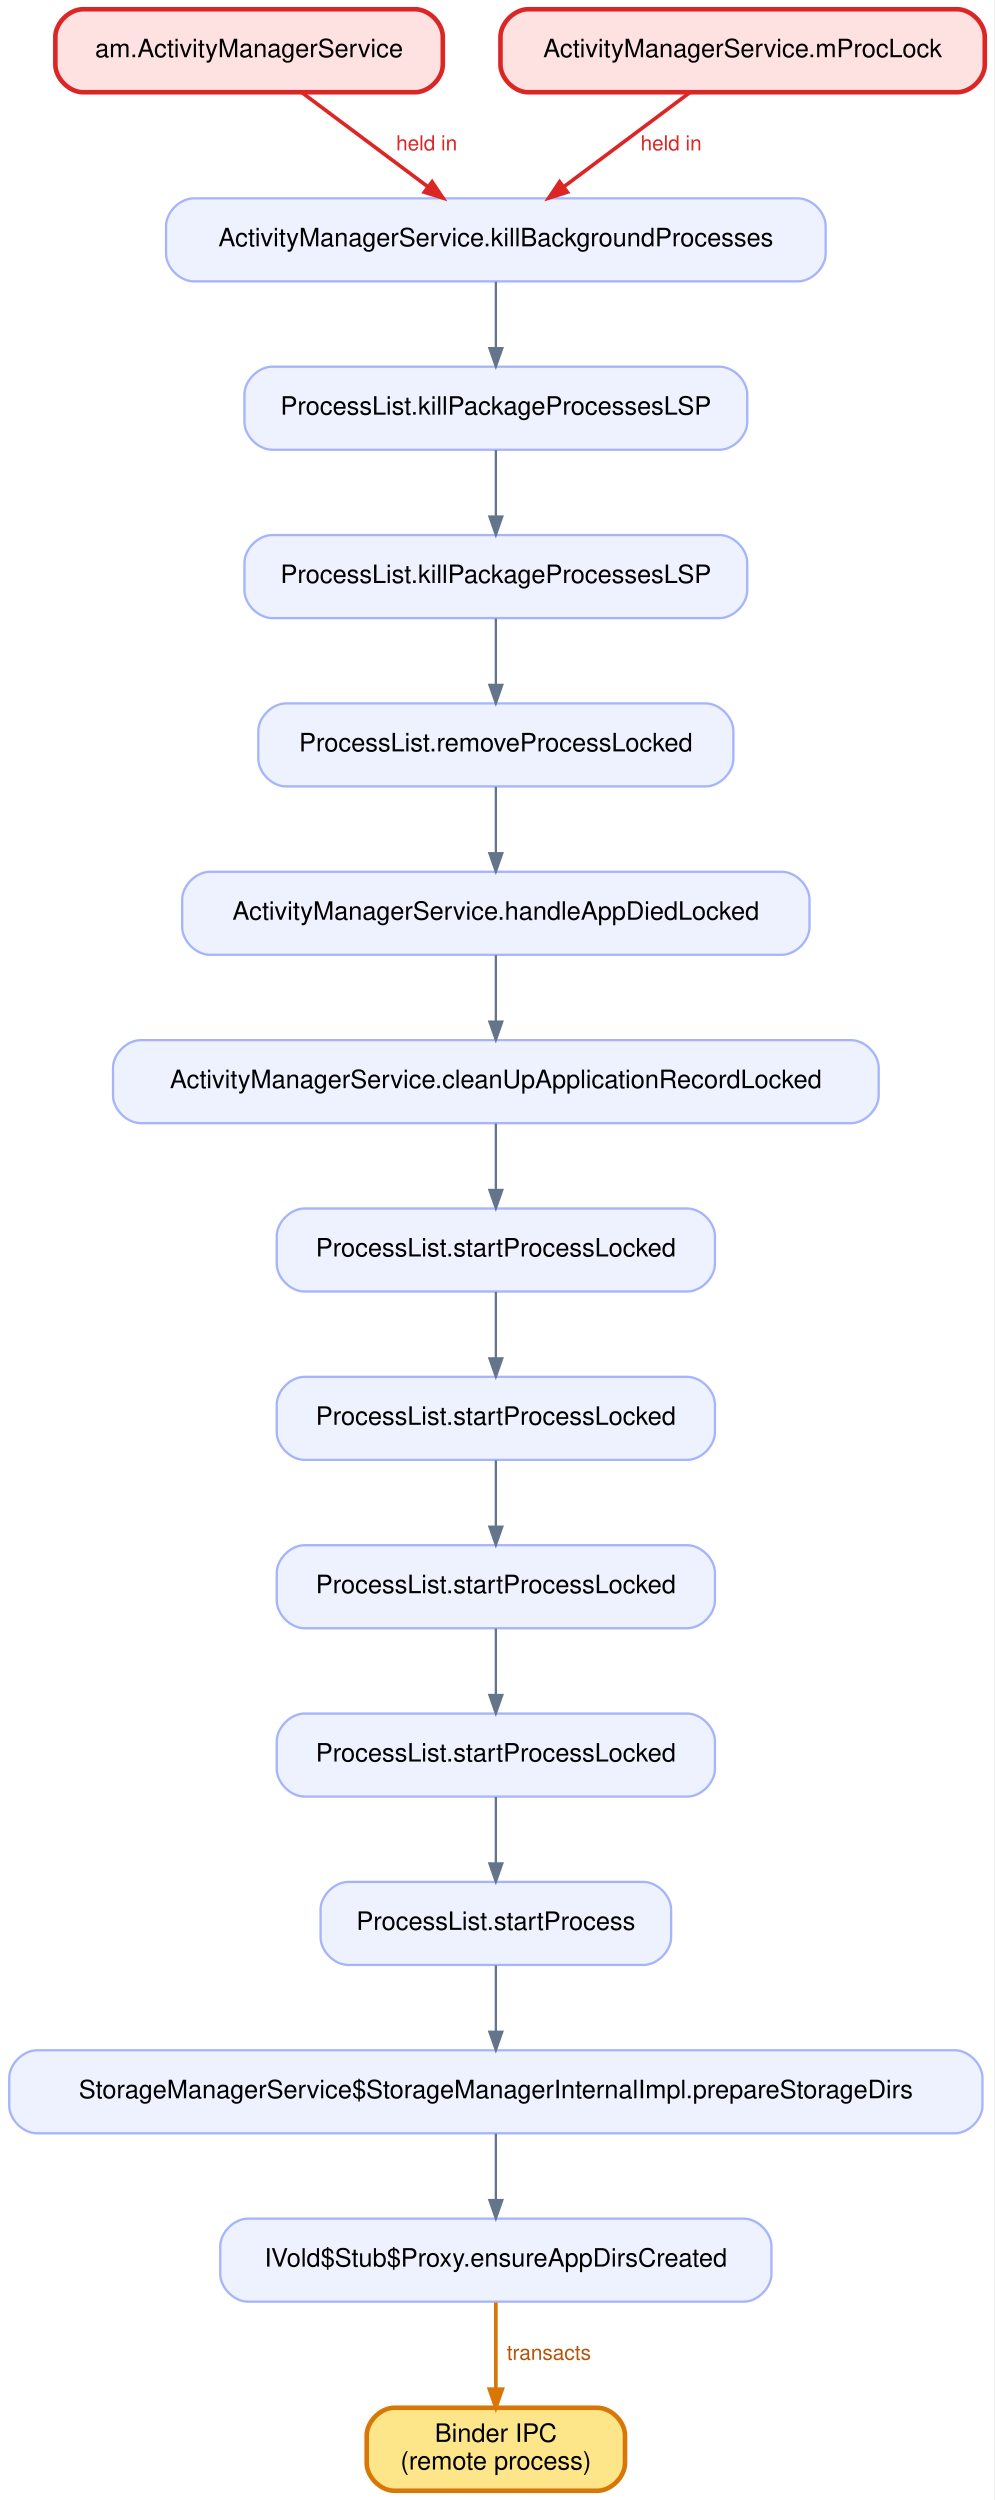
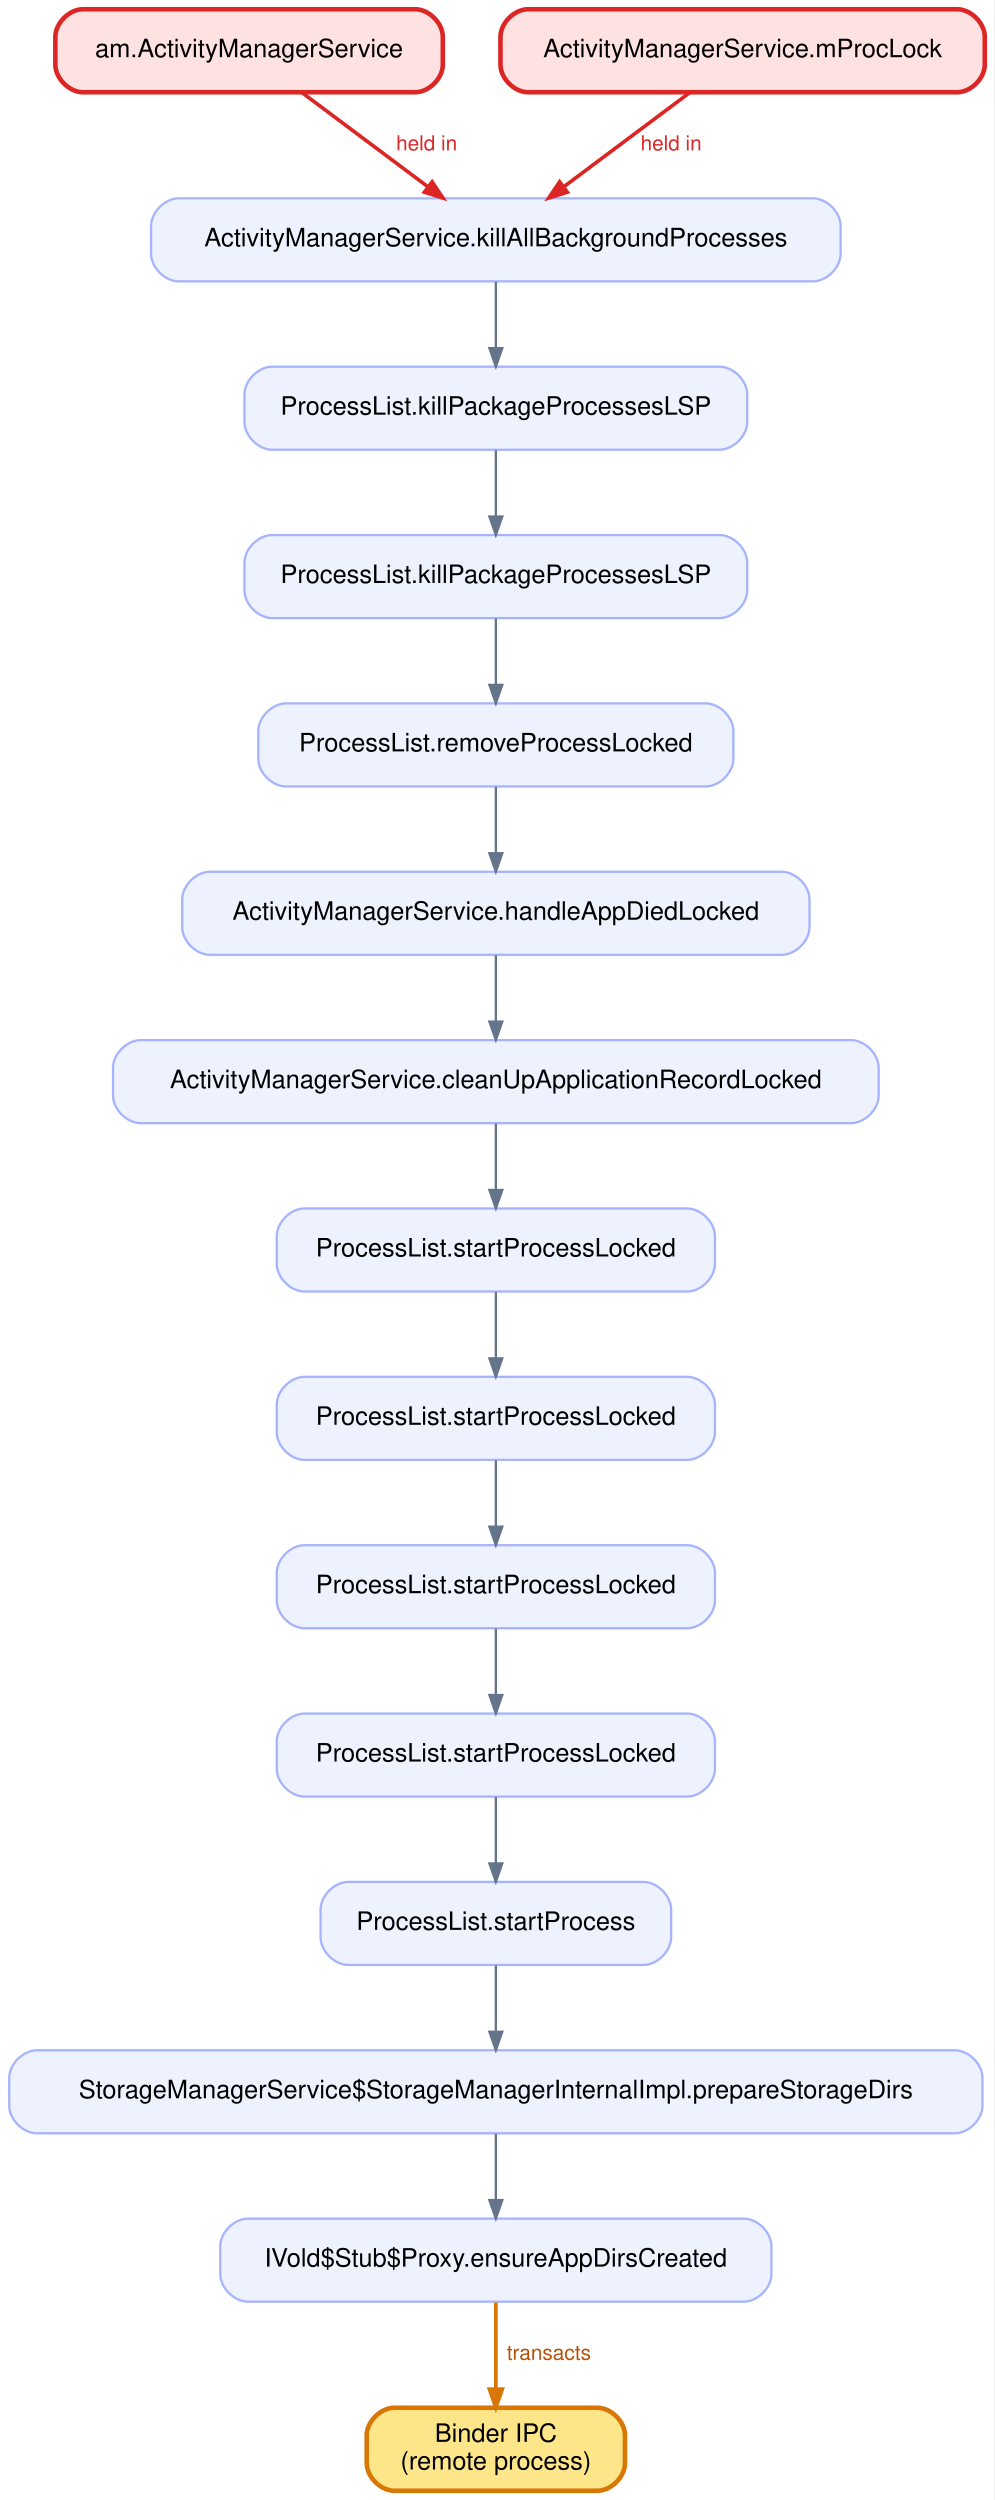
<svg xmlns="http://www.w3.org/2000/svg" width="431pt" height="1084pt" viewBox="0.00 0.00 431.00 1084.00">
  <g id="graph0" class="graph" transform="scale(1 1) rotate(0) translate(4 1080)">
    <polygon fill="white" stroke="transparent" points="-4,4 -4,-1080 427,-1080 427,4 -4,4" />
    <g id="node1" class="node">
-       <path fill="#eef2ff" stroke="#a5b4fc" d="M342,-994C342,-994 80,-994 80,-994 74,-994 68,-988 68,-982 68,-982 68,-970 68,-970 68,-964 74,-958 80,-958 80,-958 342,-958 342,-958 348,-958 354,-964 354,-970 354,-970 354,-982 354,-982 354,-988 348,-994 342,-994" />
-       <text text-anchor="middle" x="211" y="-973.2" font-family="Helvetica,sans-Serif" font-size="11.00">ActivityManagerService.killBackgroundProcesses</text>
+       <path fill="#eef2ff" stroke="#a5b4fc" d="M348.5,-994C348.5,-994 73.5,-994 73.5,-994 67.5,-994 61.5,-988 61.5,-982 61.5,-982 61.5,-970 61.5,-970 61.5,-964 67.5,-958 73.5,-958 73.5,-958 348.5,-958 348.5,-958 354.5,-958 360.5,-964 360.5,-970 360.5,-970 360.5,-982 360.5,-982 360.5,-988 354.5,-994 348.5,-994" />
+       <text text-anchor="middle" x="211" y="-973.2" font-family="Helvetica,sans-Serif" font-size="11.00">ActivityManagerService.killAllBackgroundProcesses</text>
    </g>
    <g id="node2" class="node">
      <path fill="#eef2ff" stroke="#a5b4fc" d="M308,-921C308,-921 114,-921 114,-921 108,-921 102,-915 102,-909 102,-909 102,-897 102,-897 102,-891 108,-885 114,-885 114,-885 308,-885 308,-885 314,-885 320,-891 320,-897 320,-897 320,-909 320,-909 320,-915 314,-921 308,-921" />
      <text text-anchor="middle" x="211" y="-900.2" font-family="Helvetica,sans-Serif" font-size="11.00">ProcessList.killPackageProcessesLSP</text>
    </g>
    <g id="edge3" class="edge">
      <path fill="none" stroke="#64748b" d="M211,-957.81C211,-949.18 211,-938.56 211,-929.03" />
      <polygon fill="#64748b" stroke="#64748b" points="213.8,-929.03 211,-921.03 208.2,-929.03 213.8,-929.03" />
    </g>
    <g id="node3" class="node">
      <path fill="#eef2ff" stroke="#a5b4fc" d="M308,-848C308,-848 114,-848 114,-848 108,-848 102,-842 102,-836 102,-836 102,-824 102,-824 102,-818 108,-812 114,-812 114,-812 308,-812 308,-812 314,-812 320,-818 320,-824 320,-824 320,-836 320,-836 320,-842 314,-848 308,-848" />
      <text text-anchor="middle" x="211" y="-827.2" font-family="Helvetica,sans-Serif" font-size="11.00">ProcessList.killPackageProcessesLSP</text>
    </g>
    <g id="edge4" class="edge">
      <path fill="none" stroke="#64748b" d="M211,-884.81C211,-876.18 211,-865.56 211,-856.03" />
      <polygon fill="#64748b" stroke="#64748b" points="213.8,-856.03 211,-848.03 208.2,-856.03 213.8,-856.03" />
    </g>
    <g id="node4" class="node">
      <path fill="#eef2ff" stroke="#a5b4fc" d="M302,-775C302,-775 120,-775 120,-775 114,-775 108,-769 108,-763 108,-763 108,-751 108,-751 108,-745 114,-739 120,-739 120,-739 302,-739 302,-739 308,-739 314,-745 314,-751 314,-751 314,-763 314,-763 314,-769 308,-775 302,-775" />
      <text text-anchor="middle" x="211" y="-754.2" font-family="Helvetica,sans-Serif" font-size="11.00">ProcessList.removeProcessLocked</text>
    </g>
    <g id="edge5" class="edge">
      <path fill="none" stroke="#64748b" d="M211,-811.81C211,-803.18 211,-792.56 211,-783.03" />
      <polygon fill="#64748b" stroke="#64748b" points="213.8,-783.03 211,-775.03 208.2,-783.03 213.8,-783.03" />
    </g>
    <g id="node5" class="node">
      <path fill="#eef2ff" stroke="#a5b4fc" d="M335,-702C335,-702 87,-702 87,-702 81,-702 75,-696 75,-690 75,-690 75,-678 75,-678 75,-672 81,-666 87,-666 87,-666 335,-666 335,-666 341,-666 347,-672 347,-678 347,-678 347,-690 347,-690 347,-696 341,-702 335,-702" />
      <text text-anchor="middle" x="211" y="-681.2" font-family="Helvetica,sans-Serif" font-size="11.00">ActivityManagerService.handleAppDiedLocked</text>
    </g>
    <g id="edge6" class="edge">
      <path fill="none" stroke="#64748b" d="M211,-738.81C211,-730.18 211,-719.56 211,-710.03" />
      <polygon fill="#64748b" stroke="#64748b" points="213.8,-710.03 211,-702.03 208.2,-710.03 213.8,-710.03" />
    </g>
    <g id="node6" class="node">
      <path fill="#eef2ff" stroke="#a5b4fc" d="M365,-629C365,-629 57,-629 57,-629 51,-629 45,-623 45,-617 45,-617 45,-605 45,-605 45,-599 51,-593 57,-593 57,-593 365,-593 365,-593 371,-593 377,-599 377,-605 377,-605 377,-617 377,-617 377,-623 371,-629 365,-629" />
      <text text-anchor="middle" x="211" y="-608.2" font-family="Helvetica,sans-Serif" font-size="11.00">ActivityManagerService.cleanUpApplicationRecordLocked</text>
    </g>
    <g id="edge7" class="edge">
      <path fill="none" stroke="#64748b" d="M211,-665.81C211,-657.18 211,-646.56 211,-637.03" />
      <polygon fill="#64748b" stroke="#64748b" points="213.8,-637.03 211,-629.03 208.2,-637.03 213.8,-637.03" />
    </g>
    <g id="node7" class="node">
      <path fill="#eef2ff" stroke="#a5b4fc" d="M294,-556C294,-556 128,-556 128,-556 122,-556 116,-550 116,-544 116,-544 116,-532 116,-532 116,-526 122,-520 128,-520 128,-520 294,-520 294,-520 300,-520 306,-526 306,-532 306,-532 306,-544 306,-544 306,-550 300,-556 294,-556" />
      <text text-anchor="middle" x="211" y="-535.2" font-family="Helvetica,sans-Serif" font-size="11.00">ProcessList.startProcessLocked</text>
    </g>
    <g id="edge8" class="edge">
      <path fill="none" stroke="#64748b" d="M211,-592.81C211,-584.18 211,-573.56 211,-564.03" />
      <polygon fill="#64748b" stroke="#64748b" points="213.8,-564.03 211,-556.03 208.2,-564.03 213.8,-564.03" />
    </g>
    <g id="node8" class="node">
      <path fill="#eef2ff" stroke="#a5b4fc" d="M294,-483C294,-483 128,-483 128,-483 122,-483 116,-477 116,-471 116,-471 116,-459 116,-459 116,-453 122,-447 128,-447 128,-447 294,-447 294,-447 300,-447 306,-453 306,-459 306,-459 306,-471 306,-471 306,-477 300,-483 294,-483" />
      <text text-anchor="middle" x="211" y="-462.2" font-family="Helvetica,sans-Serif" font-size="11.00">ProcessList.startProcessLocked</text>
    </g>
    <g id="edge9" class="edge">
      <path fill="none" stroke="#64748b" d="M211,-519.81C211,-511.18 211,-500.56 211,-491.03" />
      <polygon fill="#64748b" stroke="#64748b" points="213.8,-491.03 211,-483.03 208.2,-491.03 213.8,-491.03" />
    </g>
    <g id="node9" class="node">
      <path fill="#eef2ff" stroke="#a5b4fc" d="M294,-410C294,-410 128,-410 128,-410 122,-410 116,-404 116,-398 116,-398 116,-386 116,-386 116,-380 122,-374 128,-374 128,-374 294,-374 294,-374 300,-374 306,-380 306,-386 306,-386 306,-398 306,-398 306,-404 300,-410 294,-410" />
      <text text-anchor="middle" x="211" y="-389.2" font-family="Helvetica,sans-Serif" font-size="11.00">ProcessList.startProcessLocked</text>
    </g>
    <g id="edge10" class="edge">
      <path fill="none" stroke="#64748b" d="M211,-446.81C211,-438.18 211,-427.56 211,-418.03" />
      <polygon fill="#64748b" stroke="#64748b" points="213.8,-418.03 211,-410.03 208.2,-418.03 213.8,-418.03" />
    </g>
    <g id="node10" class="node">
      <path fill="#eef2ff" stroke="#a5b4fc" d="M294,-337C294,-337 128,-337 128,-337 122,-337 116,-331 116,-325 116,-325 116,-313 116,-313 116,-307 122,-301 128,-301 128,-301 294,-301 294,-301 300,-301 306,-307 306,-313 306,-313 306,-325 306,-325 306,-331 300,-337 294,-337" />
      <text text-anchor="middle" x="211" y="-316.2" font-family="Helvetica,sans-Serif" font-size="11.00">ProcessList.startProcessLocked</text>
    </g>
    <g id="edge11" class="edge">
      <path fill="none" stroke="#64748b" d="M211,-373.81C211,-365.18 211,-354.56 211,-345.03" />
      <polygon fill="#64748b" stroke="#64748b" points="213.8,-345.03 211,-337.03 208.2,-345.03 213.8,-345.03" />
    </g>
    <g id="node11" class="node">
      <path fill="#eef2ff" stroke="#a5b4fc" d="M275,-264C275,-264 147,-264 147,-264 141,-264 135,-258 135,-252 135,-252 135,-240 135,-240 135,-234 141,-228 147,-228 147,-228 275,-228 275,-228 281,-228 287,-234 287,-240 287,-240 287,-252 287,-252 287,-258 281,-264 275,-264" />
      <text text-anchor="middle" x="211" y="-243.2" font-family="Helvetica,sans-Serif" font-size="11.00">ProcessList.startProcess</text>
    </g>
    <g id="edge12" class="edge">
      <path fill="none" stroke="#64748b" d="M211,-300.81C211,-292.18 211,-281.56 211,-272.03" />
      <polygon fill="#64748b" stroke="#64748b" points="213.8,-272.03 211,-264.03 208.2,-272.03 213.8,-272.03" />
    </g>
    <g id="node12" class="node">
      <path fill="#eef2ff" stroke="#a5b4fc" d="M410,-191C410,-191 12,-191 12,-191 6,-191 0,-185 0,-179 0,-179 0,-167 0,-167 0,-161 6,-155 12,-155 12,-155 410,-155 410,-155 416,-155 422,-161 422,-167 422,-167 422,-179 422,-179 422,-185 416,-191 410,-191" />
      <text text-anchor="middle" x="211" y="-170.2" font-family="Helvetica,sans-Serif" font-size="11.00">StorageManagerService$StorageManagerInternalImpl.prepareStorageDirs</text>
    </g>
    <g id="edge13" class="edge">
      <path fill="none" stroke="#64748b" d="M211,-227.81C211,-219.18 211,-208.56 211,-199.03" />
      <polygon fill="#64748b" stroke="#64748b" points="213.8,-199.03 211,-191.03 208.2,-199.03 213.8,-199.03" />
    </g>
    <g id="node13" class="node">
      <path fill="#eef2ff" stroke="#a5b4fc" d="M318.5,-118C318.5,-118 103.5,-118 103.5,-118 97.5,-118 91.5,-112 91.5,-106 91.5,-106 91.5,-94 91.5,-94 91.5,-88 97.5,-82 103.5,-82 103.5,-82 318.5,-82 318.5,-82 324.5,-82 330.5,-88 330.5,-94 330.5,-94 330.5,-106 330.5,-106 330.5,-112 324.5,-118 318.5,-118" />
      <text text-anchor="middle" x="211" y="-97.2" font-family="Helvetica,sans-Serif" font-size="11.00">IVold$Stub$Proxy.ensureAppDirsCreated</text>
    </g>
    <g id="edge14" class="edge">
      <path fill="none" stroke="#64748b" d="M211,-154.81C211,-146.18 211,-135.56 211,-126.03" />
      <polygon fill="#64748b" stroke="#64748b" points="213.8,-126.03 211,-118.03 208.2,-126.03 213.8,-126.03" />
    </g>
    <g id="node14" class="node">
      <path fill="#fde68a" stroke="#d97706" stroke-width="2" d="M255,-36C255,-36 167,-36 167,-36 161,-36 155,-30 155,-24 155,-24 155,-12 155,-12 155,-6 161,0 167,0 167,0 255,0 255,0 261,0 267,-6 267,-12 267,-12 267,-24 267,-24 267,-30 261,-36 255,-36" />
      <text text-anchor="middle" x="211" y="-21.2" font-family="Helvetica,sans-Serif" font-size="11.00">Binder IPC</text>
      <text text-anchor="middle" x="211" y="-9.2" font-family="Helvetica,sans-Serif" font-size="11.00">(remote process)</text>
    </g>
    <g id="edge15" class="edge">
      <path fill="none" stroke="#d97706" stroke-width="1.6" d="M211,-81.64C211,-70.66 211,-56.29 211,-44.09" />
      <polygon fill="#d97706" stroke="#d97706" stroke-width="1.6" points="213.8,-44.05 211,-36.05 208.2,-44.05 213.8,-44.05" />
      <text text-anchor="middle" x="234" y="-56.8" font-family="Helvetica,sans-Serif" font-size="9.00" fill="#b45309"> transacts</text>
    </g>
    <g id="node15" class="node">
      <path fill="#fee2e2" stroke="#dc2626" stroke-width="2" d="M176,-1076C176,-1076 32,-1076 32,-1076 26,-1076 20,-1070 20,-1064 20,-1064 20,-1052 20,-1052 20,-1046 26,-1040 32,-1040 32,-1040 176,-1040 176,-1040 182,-1040 188,-1046 188,-1052 188,-1052 188,-1064 188,-1064 188,-1070 182,-1076 176,-1076" />
      <text text-anchor="middle" x="104" y="-1055.2" font-family="Helvetica,sans-Serif" font-size="11.00">am.ActivityManagerService</text>
    </g>
    <g id="edge1" class="edge">
      <path fill="none" stroke="#dc2626" stroke-width="1.6" d="M126.95,-1039.84C142.89,-1027.92 164.27,-1011.94 181.47,-999.07" />
      <polygon fill="#dc2626" stroke="#dc2626" stroke-width="1.6" points="183.35,-1001.17 188.08,-994.13 180,-996.68 183.35,-1001.17" />
      <text text-anchor="middle" x="181" y="-1014.8" font-family="Helvetica,sans-Serif" font-size="9.00" fill="#dc2626"> held in</text>
    </g>
    <g id="node16" class="node">
      <path fill="#fee2e2" stroke="#dc2626" stroke-width="2" d="M411,-1076C411,-1076 225,-1076 225,-1076 219,-1076 213,-1070 213,-1064 213,-1064 213,-1052 213,-1052 213,-1046 219,-1040 225,-1040 225,-1040 411,-1040 411,-1040 417,-1040 423,-1046 423,-1052 423,-1052 423,-1064 423,-1064 423,-1070 417,-1076 411,-1076" />
      <text text-anchor="middle" x="318" y="-1055.2" font-family="Helvetica,sans-Serif" font-size="11.00">ActivityManagerService.mProcLock</text>
    </g>
    <g id="edge2" class="edge">
      <path fill="none" stroke="#dc2626" stroke-width="1.6" d="M295.05,-1039.84C279.11,-1027.92 257.73,-1011.94 240.53,-999.07" />
      <polygon fill="#dc2626" stroke="#dc2626" stroke-width="1.6" points="242,-996.68 233.92,-994.13 238.65,-1001.17 242,-996.68" />
      <text text-anchor="middle" x="287" y="-1014.8" font-family="Helvetica,sans-Serif" font-size="9.00" fill="#dc2626"> held in</text>
    </g>
  </g>
</svg>
